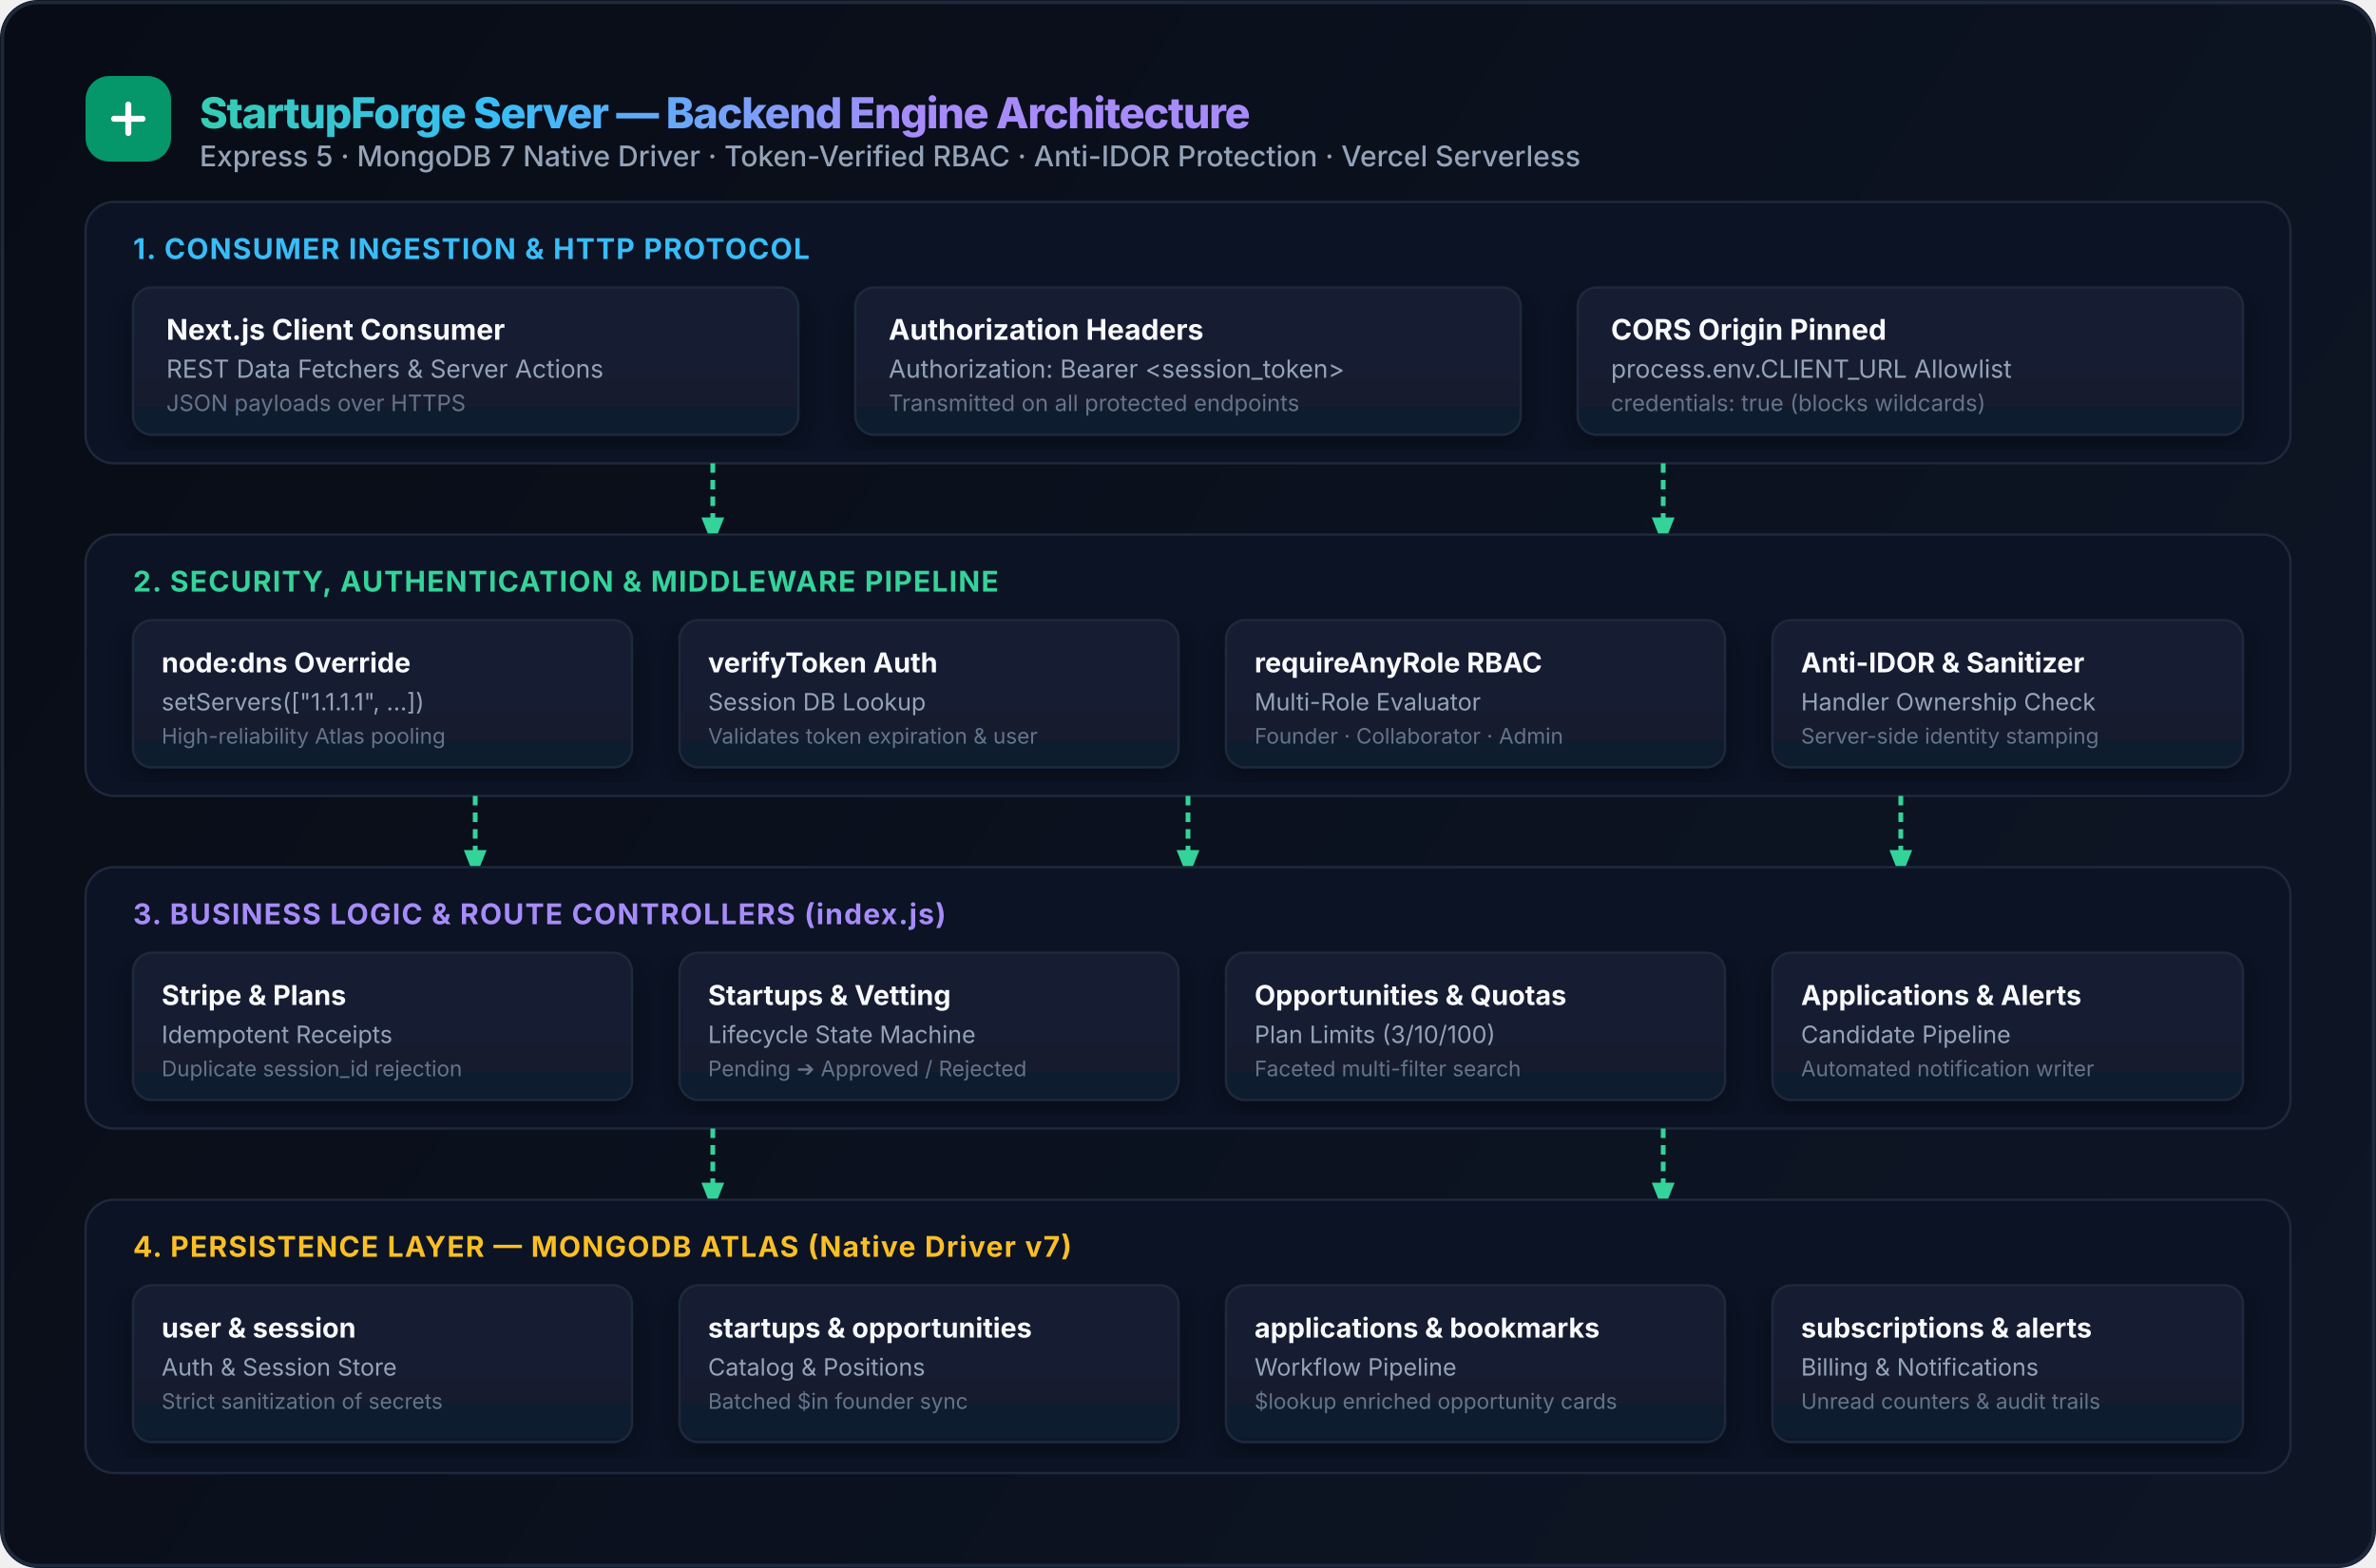
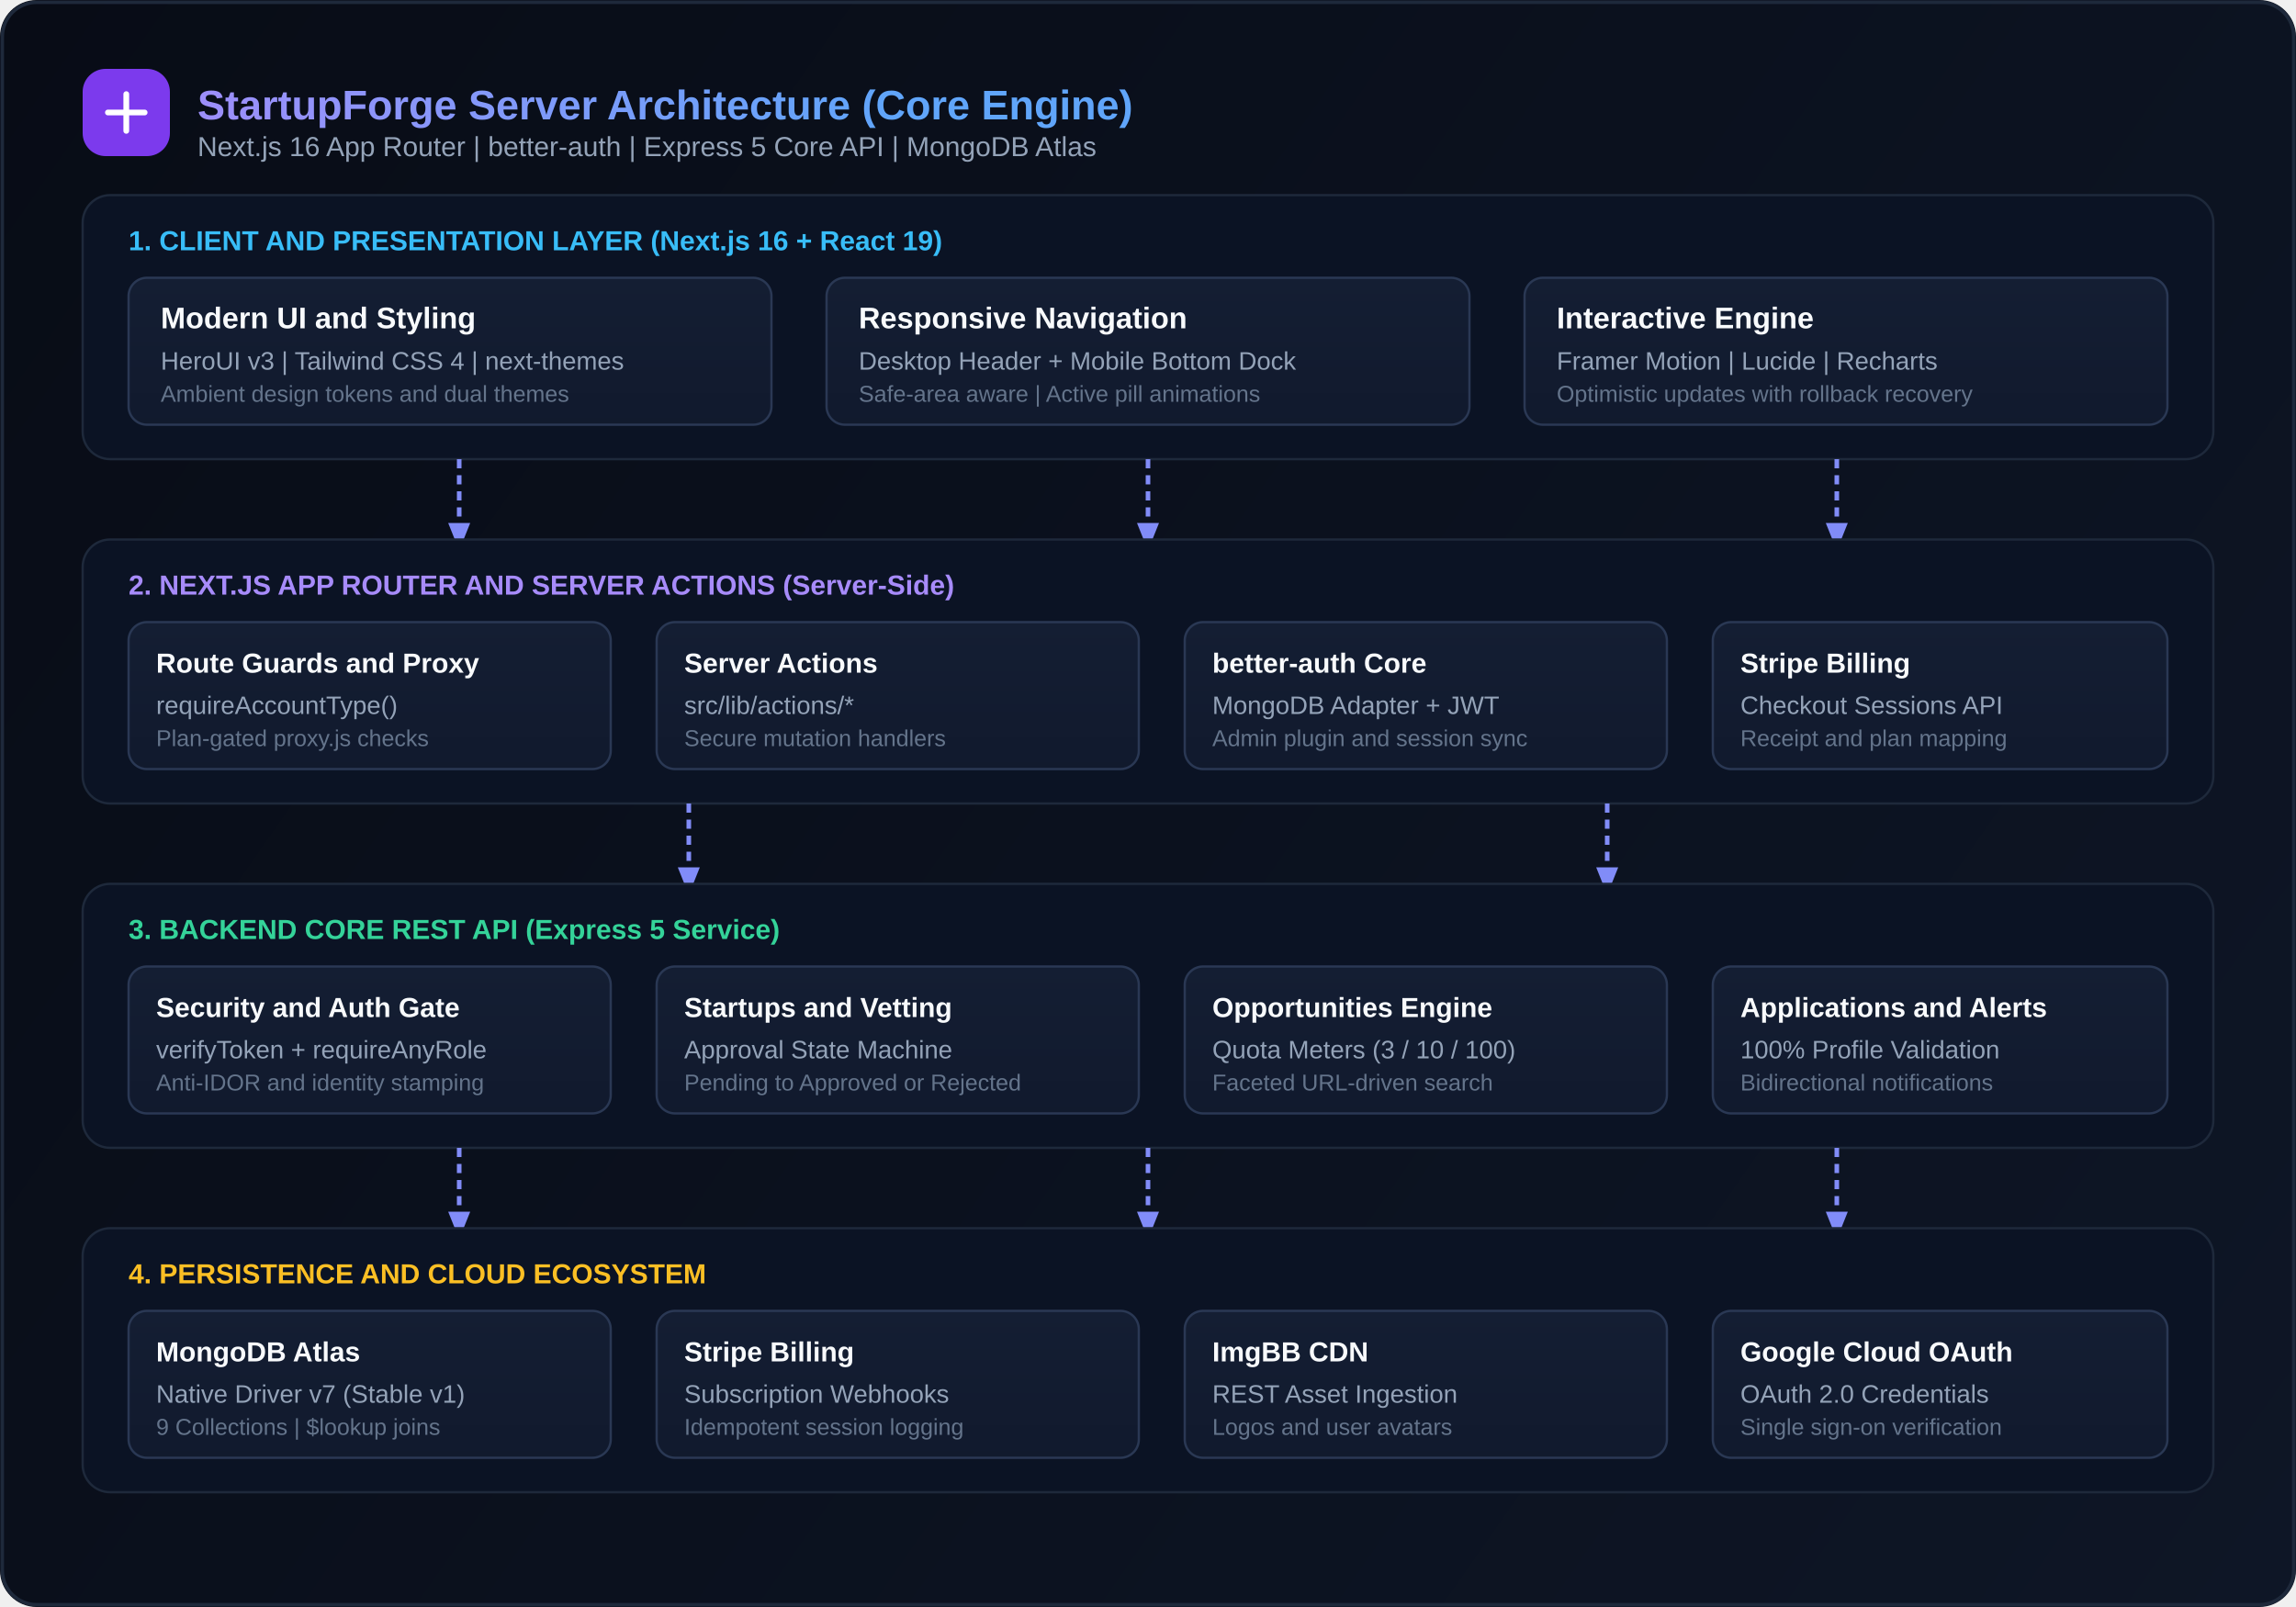
- <svg xmlns="http://www.w3.org/2000/svg" width="1000" height="660" viewBox="0 0 1000 660" fill="none" role="img" aria-label="StartupForge Server Architecture (Dark Mode)">
+ <svg xmlns="http://www.w3.org/2000/svg" width="1000" height="700" viewBox="0 0 1000 700" fill="none" role="img" aria-label="StartupForge Client Architecture Dark Mode">
  <defs>
-     <linearGradient id="srvBgDark" x1="0" y1="0" x2="1000" y2="660" gradientUnits="userSpaceOnUse">
+     <linearGradient id="bgGradD" x1="0" y1="0" x2="1000" y2="700" gradientUnits="userSpaceOnUse">
      <stop stop-color="#080C16" />
      <stop offset="1" stop-color="#0E1626" />
    </linearGradient>
-     <linearGradient id="srvHeaderGrad" x1="0" y1="0" x2="350" y2="0" gradientUnits="userSpaceOnUse">
-       <stop stop-color="#34D399" />
-       <stop offset="0.5" stop-color="#38BDF8" />
-       <stop offset="1" stop-color="#A78BFA" />
+     <linearGradient id="headerGradD" x1="0" y1="0" x2="350" y2="0" gradientUnits="userSpaceOnUse">
+       <stop stop-color="#A78BFA" />
+       <stop offset="1" stop-color="#60A5FA" />
    </linearGradient>
-     <linearGradient id="srvCardDark" x1="0" y1="0" x2="0" y2="100" gradientUnits="userSpaceOnUse">
+     <linearGradient id="cardGradD" x1="0" y1="0" x2="0" y2="100" gradientUnits="userSpaceOnUse">
      <stop stop-color="#141E33" />
      <stop offset="1" stop-color="#0F172A" />
    </linearGradient>
-     <filter id="srvShadow" x="-5%" y="-5%" width="110%" height="115%">
-       <feDropShadow dx="0" dy="4" stdDeviation="6" flood-color="#000000" flood-opacity="0.4" />
-     </filter>
-     <marker id="srvArrow" viewBox="0 0 10 10" refX="6" refY="5" markerWidth="6" markerHeight="6" orient="auto-start-reverse">
-       <path d="M 0 1 L 10 5 L 0 9 z" fill="#34D399" />
+     <marker id="arrowD" viewBox="0 0 10 10" refX="6" refY="5" markerWidth="6" markerHeight="6" orient="auto-start-reverse">
+       <path d="M 0 1 L 10 5 L 0 9 z" fill="#818CF8" />
    </marker>
  </defs>
-   <rect width="1000" height="660" rx="16" fill="url(#srvBgDark)" />
-   <rect x="1" y="1" width="998" height="658" rx="15" stroke="#1E293B" stroke-width="1.5" />
-   <g transform="translate(36, 32)">
-     <rect x="0" y="0" width="36" height="36" rx="10" fill="#059669" />
-     <path d="M12 18 h12 M18 12 v12" stroke="#FFFFFF" stroke-width="2.5" stroke-linecap="round" />
-     <text x="48" y="22" font-family="system-ui, -apple-system, sans-serif" font-size="18" font-weight="800" fill="url(#srvHeaderGrad)" letter-spacing="-0.5">
-       StartupForge Server — Backend Engine Architecture
+   <rect width="1000" height="700" rx="16" fill="url(#bgGradD)" />
+   <rect x="1" y="1" width="998" height="698" rx="15" stroke="#1E293B" stroke-width="1.5" />
+   <g transform="translate(36, 30)">
+     <rect x="0" y="0" width="38" height="38" rx="10" fill="#7C3AED" />
+     <path d="M19 11 v16 M11 19 h16" stroke="#FFFFFF" stroke-width="2.5" stroke-linecap="round" />
+     <text x="50" y="22" font-family="Arial, Helvetica, sans-serif" font-size="18" font-weight="bold" fill="url(#headerGradD)">
+       StartupForge Server Architecture (Core Engine)
    </text>
-     <text x="48" y="38" font-family="system-ui, -apple-system, sans-serif" font-size="12" font-weight="500" fill="#94A3B8">
-       Express 5 · MongoDB 7 Native Driver · Token-Verified RBAC · Anti-IDOR Protection · Vercel Serverless
+     <text x="50" y="38" font-family="Arial, Helvetica, sans-serif" font-size="12" font-weight="normal" fill="#94A3B8">
+       Next.js 16 App Router | better-auth | Express 5 Core API | MongoDB Atlas
    </text>
  </g>
  <g transform="translate(36, 85)">
-     <rect width="928" height="110" rx="12" fill="#0B1324" stroke="#1E293B" stroke-width="1" />
-     <text x="20" y="24" font-family="system-ui, -apple-system, sans-serif" font-size="12" font-weight="700" fill="#38BDF8" letter-spacing="0.5">
-       1. CONSUMER INGESTION &amp; HTTP PROTOCOL
+     <rect width="928" height="115" rx="12" fill="#0B1324" stroke="#1E293B" stroke-width="1" />
+     <text x="20" y="24" font-family="Arial, Helvetica, sans-serif" font-size="12" font-weight="bold" fill="#38BDF8">
+       1. CLIENT AND PRESENTATION LAYER (Next.js 16 + React 19)
    </text>
    <g transform="translate(20, 36)">
-       <rect width="280" height="62" rx="8" fill="url(#srvCardDark)" stroke="#1E293B" filter="url(#srvShadow)" />
-       <text x="14" y="22" font-family="system-ui, -apple-system, sans-serif" font-size="12" font-weight="700" fill="#F8FAFC">Next.js Client Consumer</text>
-       <text x="14" y="38" font-family="system-ui, -apple-system, sans-serif" font-size="10.5" fill="#94A3B8">REST Data Fetchers &amp; Server Actions</text>
-       <text x="14" y="52" font-family="system-ui, -apple-system, sans-serif" font-size="9.5" fill="#64748B">JSON payloads over HTTPS</text>
+       <rect width="280" height="64" rx="8" fill="url(#cardGradD)" stroke="#2A3854" />
+       <text x="14" y="22" font-family="Arial, Helvetica, sans-serif" font-size="13" font-weight="bold" fill="#F8FAFC">Modern UI and Styling</text>
+       <text x="14" y="40" font-family="Arial, Helvetica, sans-serif" font-size="11" fill="#94A3B8">HeroUI v3 | Tailwind CSS 4 | next-themes</text>
+       <text x="14" y="54" font-family="Arial, Helvetica, sans-serif" font-size="10" fill="#64748B">Ambient design tokens and dual themes</text>
    </g>
    <g transform="translate(324, 36)">
-       <rect width="280" height="62" rx="8" fill="url(#srvCardDark)" stroke="#1E293B" filter="url(#srvShadow)" />
-       <text x="14" y="22" font-family="system-ui, -apple-system, sans-serif" font-size="12" font-weight="700" fill="#F8FAFC">Authorization Headers</text>
-       <text x="14" y="38" font-family="system-ui, -apple-system, sans-serif" font-size="10.5" fill="#94A3B8">Authorization: Bearer &lt;session_token&gt;</text>
-       <text x="14" y="52" font-family="system-ui, -apple-system, sans-serif" font-size="9.5" fill="#64748B">Transmitted on all protected endpoints</text>
+       <rect width="280" height="64" rx="8" fill="url(#cardGradD)" stroke="#2A3854" />
+       <text x="14" y="22" font-family="Arial, Helvetica, sans-serif" font-size="13" font-weight="bold" fill="#F8FAFC">Responsive Navigation</text>
+       <text x="14" y="40" font-family="Arial, Helvetica, sans-serif" font-size="11" fill="#94A3B8">Desktop Header + Mobile Bottom Dock</text>
+       <text x="14" y="54" font-family="Arial, Helvetica, sans-serif" font-size="10" fill="#64748B">Safe-area aware | Active pill animations</text>
    </g>
    <g transform="translate(628, 36)">
-       <rect width="280" height="62" rx="8" fill="url(#srvCardDark)" stroke="#1E293B" filter="url(#srvShadow)" />
-       <text x="14" y="22" font-family="system-ui, -apple-system, sans-serif" font-size="12" font-weight="700" fill="#F8FAFC">CORS Origin Pinned</text>
-       <text x="14" y="38" font-family="system-ui, -apple-system, sans-serif" font-size="10.5" fill="#94A3B8">process.env.CLIENT_URL Allowlist</text>
-       <text x="14" y="52" font-family="system-ui, -apple-system, sans-serif" font-size="9.5" fill="#64748B">credentials: true (blocks wildcards)</text>
+       <rect width="280" height="64" rx="8" fill="url(#cardGradD)" stroke="#2A3854" />
+       <text x="14" y="22" font-family="Arial, Helvetica, sans-serif" font-size="13" font-weight="bold" fill="#F8FAFC">Interactive Engine</text>
+       <text x="14" y="40" font-family="Arial, Helvetica, sans-serif" font-size="11" fill="#94A3B8">Framer Motion | Lucide | Recharts</text>
+       <text x="14" y="54" font-family="Arial, Helvetica, sans-serif" font-size="10" fill="#64748B">Optimistic updates with rollback recovery</text>
    </g>
  </g>
-   <line x1="300" y1="195" x2="300" y2="225" stroke="#34D399" stroke-width="2" stroke-dasharray="4 3" marker-end="url(#srvArrow)" />
-   <line x1="700" y1="195" x2="700" y2="225" stroke="#34D399" stroke-width="2" stroke-dasharray="4 3" marker-end="url(#srvArrow)" />
-   <g transform="translate(36, 225)">
-     <rect width="928" height="110" rx="12" fill="#0B1324" stroke="#1E293B" stroke-width="1" />
-     <text x="20" y="24" font-family="system-ui, -apple-system, sans-serif" font-size="12" font-weight="700" fill="#34D399" letter-spacing="0.5">
-       2. SECURITY, AUTHENTICATION &amp; MIDDLEWARE PIPELINE
+   <line x1="200" y1="200" x2="200" y2="235" stroke="#818CF8" stroke-width="2" stroke-dasharray="4 3" marker-end="url(#arrowD)" />
+   <line x1="500" y1="200" x2="500" y2="235" stroke="#818CF8" stroke-width="2" stroke-dasharray="4 3" marker-end="url(#arrowD)" />
+   <line x1="800" y1="200" x2="800" y2="235" stroke="#818CF8" stroke-width="2" stroke-dasharray="4 3" marker-end="url(#arrowD)" />
+   <g transform="translate(36, 235)">
+     <rect width="928" height="115" rx="12" fill="#0B1324" stroke="#1E293B" stroke-width="1" />
+     <text x="20" y="24" font-family="Arial, Helvetica, sans-serif" font-size="12" font-weight="bold" fill="#A78BFA">
+       2. NEXT.JS APP ROUTER AND SERVER ACTIONS (Server-Side)
    </text>
    <g transform="translate(20, 36)">
-       <rect width="210" height="62" rx="8" fill="url(#srvCardDark)" stroke="#1E293B" filter="url(#srvShadow)" />
-       <text x="12" y="22" font-family="system-ui, -apple-system, sans-serif" font-size="11.5" font-weight="700" fill="#F8FAFC">node:dns Override</text>
-       <text x="12" y="38" font-family="system-ui, -apple-system, sans-serif" font-size="10" fill="#94A3B8">setServers(["1.1.1.1", ...])</text>
-       <text x="12" y="52" font-family="system-ui, -apple-system, sans-serif" font-size="9" fill="#64748B">High-reliability Atlas pooling</text>
+       <rect width="210" height="64" rx="8" fill="url(#cardGradD)" stroke="#2A3854" />
+       <text x="12" y="22" font-family="Arial, Helvetica, sans-serif" font-size="12" font-weight="bold" fill="#F8FAFC">Route Guards and Proxy</text>
+       <text x="12" y="40" font-family="Arial, Helvetica, sans-serif" font-size="11" fill="#94A3B8">requireAccountType()</text>
+       <text x="12" y="54" font-family="Arial, Helvetica, sans-serif" font-size="10" fill="#64748B">Plan-gated proxy.js checks</text>
    </g>
    <g transform="translate(250, 36)">
-       <rect width="210" height="62" rx="8" fill="url(#srvCardDark)" stroke="#1E293B" filter="url(#srvShadow)" />
-       <text x="12" y="22" font-family="system-ui, -apple-system, sans-serif" font-size="11.5" font-weight="700" fill="#F8FAFC">verifyToken Auth</text>
-       <text x="12" y="38" font-family="system-ui, -apple-system, sans-serif" font-size="10" fill="#94A3B8">Session DB Lookup</text>
-       <text x="12" y="52" font-family="system-ui, -apple-system, sans-serif" font-size="9" fill="#64748B">Validates token expiration &amp; user</text>
+       <rect width="210" height="64" rx="8" fill="url(#cardGradD)" stroke="#2A3854" />
+       <text x="12" y="22" font-family="Arial, Helvetica, sans-serif" font-size="12" font-weight="bold" fill="#F8FAFC">Server Actions</text>
+       <text x="12" y="40" font-family="Arial, Helvetica, sans-serif" font-size="11" fill="#94A3B8">src/lib/actions/*</text>
+       <text x="12" y="54" font-family="Arial, Helvetica, sans-serif" font-size="10" fill="#64748B">Secure mutation handlers</text>
    </g>
    <g transform="translate(480, 36)">
-       <rect width="210" height="62" rx="8" fill="url(#srvCardDark)" stroke="#1E293B" filter="url(#srvShadow)" />
-       <text x="12" y="22" font-family="system-ui, -apple-system, sans-serif" font-size="11.5" font-weight="700" fill="#F8FAFC">requireAnyRole RBAC</text>
-       <text x="12" y="38" font-family="system-ui, -apple-system, sans-serif" font-size="10" fill="#94A3B8">Multi-Role Evaluator</text>
-       <text x="12" y="52" font-family="system-ui, -apple-system, sans-serif" font-size="9" fill="#64748B">Founder · Collaborator · Admin</text>
+       <rect width="210" height="64" rx="8" fill="url(#cardGradD)" stroke="#2A3854" />
+       <text x="12" y="22" font-family="Arial, Helvetica, sans-serif" font-size="12" font-weight="bold" fill="#F8FAFC">better-auth Core</text>
+       <text x="12" y="40" font-family="Arial, Helvetica, sans-serif" font-size="11" fill="#94A3B8">MongoDB Adapter + JWT</text>
+       <text x="12" y="54" font-family="Arial, Helvetica, sans-serif" font-size="10" fill="#64748B">Admin plugin and session sync</text>
    </g>
    <g transform="translate(710, 36)">
-       <rect width="198" height="62" rx="8" fill="url(#srvCardDark)" stroke="#1E293B" filter="url(#srvShadow)" />
-       <text x="12" y="22" font-family="system-ui, -apple-system, sans-serif" font-size="11.5" font-weight="700" fill="#F8FAFC">Anti-IDOR &amp; Sanitizer</text>
-       <text x="12" y="38" font-family="system-ui, -apple-system, sans-serif" font-size="10" fill="#94A3B8">Handler Ownership Check</text>
-       <text x="12" y="52" font-family="system-ui, -apple-system, sans-serif" font-size="9" fill="#64748B">Server-side identity stamping</text>
+       <rect width="198" height="64" rx="8" fill="url(#cardGradD)" stroke="#2A3854" />
+       <text x="12" y="22" font-family="Arial, Helvetica, sans-serif" font-size="12" font-weight="bold" fill="#F8FAFC">Stripe Billing</text>
+       <text x="12" y="40" font-family="Arial, Helvetica, sans-serif" font-size="11" fill="#94A3B8">Checkout Sessions API</text>
+       <text x="12" y="54" font-family="Arial, Helvetica, sans-serif" font-size="10" fill="#64748B">Receipt and plan mapping</text>
    </g>
  </g>
-   <line x1="200" y1="335" x2="200" y2="365" stroke="#34D399" stroke-width="2" stroke-dasharray="4 3" marker-end="url(#srvArrow)" />
-   <line x1="500" y1="335" x2="500" y2="365" stroke="#34D399" stroke-width="2" stroke-dasharray="4 3" marker-end="url(#srvArrow)" />
-   <line x1="800" y1="335" x2="800" y2="365" stroke="#34D399" stroke-width="2" stroke-dasharray="4 3" marker-end="url(#srvArrow)" />
-   <g transform="translate(36, 365)">
-     <rect width="928" height="110" rx="12" fill="#0B1324" stroke="#1E293B" stroke-width="1" />
-     <text x="20" y="24" font-family="system-ui, -apple-system, sans-serif" font-size="12" font-weight="700" fill="#A78BFA" letter-spacing="0.5">
-       3. BUSINESS LOGIC &amp; ROUTE CONTROLLERS (index.js)
+   <line x1="300" y1="350" x2="300" y2="385" stroke="#818CF8" stroke-width="2" stroke-dasharray="4 3" marker-end="url(#arrowD)" />
+   <line x1="700" y1="350" x2="700" y2="385" stroke="#818CF8" stroke-width="2" stroke-dasharray="4 3" marker-end="url(#arrowD)" />
+   <g transform="translate(36, 385)">
+     <rect width="928" height="115" rx="12" fill="#0B1324" stroke="#1E293B" stroke-width="1" />
+     <text x="20" y="24" font-family="Arial, Helvetica, sans-serif" font-size="12" font-weight="bold" fill="#34D399">
+       3. BACKEND CORE REST API (Express 5 Service)
    </text>
    <g transform="translate(20, 36)">
-       <rect width="210" height="62" rx="8" fill="url(#srvCardDark)" stroke="#1E293B" filter="url(#srvShadow)" />
-       <text x="12" y="22" font-family="system-ui, -apple-system, sans-serif" font-size="11.5" font-weight="700" fill="#F8FAFC">Stripe &amp; Plans</text>
-       <text x="12" y="38" font-family="system-ui, -apple-system, sans-serif" font-size="10" fill="#94A3B8">Idempotent Receipts</text>
-       <text x="12" y="52" font-family="system-ui, -apple-system, sans-serif" font-size="9" fill="#64748B">Duplicate session_id rejection</text>
+       <rect width="210" height="64" rx="8" fill="url(#cardGradD)" stroke="#2A3854" />
+       <text x="12" y="22" font-family="Arial, Helvetica, sans-serif" font-size="12" font-weight="bold" fill="#F8FAFC">Security and Auth Gate</text>
+       <text x="12" y="40" font-family="Arial, Helvetica, sans-serif" font-size="11" fill="#94A3B8">verifyToken + requireAnyRole</text>
+       <text x="12" y="54" font-family="Arial, Helvetica, sans-serif" font-size="10" fill="#64748B">Anti-IDOR and identity stamping</text>
    </g>
    <g transform="translate(250, 36)">
-       <rect width="210" height="62" rx="8" fill="url(#srvCardDark)" stroke="#1E293B" filter="url(#srvShadow)" />
-       <text x="12" y="22" font-family="system-ui, -apple-system, sans-serif" font-size="11.5" font-weight="700" fill="#F8FAFC">Startups &amp; Vetting</text>
-       <text x="12" y="38" font-family="system-ui, -apple-system, sans-serif" font-size="10" fill="#94A3B8">Lifecycle State Machine</text>
-       <text x="12" y="52" font-family="system-ui, -apple-system, sans-serif" font-size="9" fill="#64748B">Pending ➔ Approved / Rejected</text>
+       <rect width="210" height="64" rx="8" fill="url(#cardGradD)" stroke="#2A3854" />
+       <text x="12" y="22" font-family="Arial, Helvetica, sans-serif" font-size="12" font-weight="bold" fill="#F8FAFC">Startups and Vetting</text>
+       <text x="12" y="40" font-family="Arial, Helvetica, sans-serif" font-size="11" fill="#94A3B8">Approval State Machine</text>
+       <text x="12" y="54" font-family="Arial, Helvetica, sans-serif" font-size="10" fill="#64748B">Pending to Approved or Rejected</text>
    </g>
    <g transform="translate(480, 36)">
-       <rect width="210" height="62" rx="8" fill="url(#srvCardDark)" stroke="#1E293B" filter="url(#srvShadow)" />
-       <text x="12" y="22" font-family="system-ui, -apple-system, sans-serif" font-size="11.5" font-weight="700" fill="#F8FAFC">Opportunities &amp; Quotas</text>
-       <text x="12" y="38" font-family="system-ui, -apple-system, sans-serif" font-size="10" fill="#94A3B8">Plan Limits (3/10/100)</text>
-       <text x="12" y="52" font-family="system-ui, -apple-system, sans-serif" font-size="9" fill="#64748B">Faceted multi-filter search</text>
+       <rect width="210" height="64" rx="8" fill="url(#cardGradD)" stroke="#2A3854" />
+       <text x="12" y="22" font-family="Arial, Helvetica, sans-serif" font-size="12" font-weight="bold" fill="#F8FAFC">Opportunities Engine</text>
+       <text x="12" y="40" font-family="Arial, Helvetica, sans-serif" font-size="11" fill="#94A3B8">Quota Meters (3 / 10 / 100)</text>
+       <text x="12" y="54" font-family="Arial, Helvetica, sans-serif" font-size="10" fill="#64748B">Faceted URL-driven search</text>
    </g>
    <g transform="translate(710, 36)">
-       <rect width="198" height="62" rx="8" fill="url(#srvCardDark)" stroke="#1E293B" filter="url(#srvShadow)" />
-       <text x="12" y="22" font-family="system-ui, -apple-system, sans-serif" font-size="11.5" font-weight="700" fill="#F8FAFC">Applications &amp; Alerts</text>
-       <text x="12" y="38" font-family="system-ui, -apple-system, sans-serif" font-size="10" fill="#94A3B8">Candidate Pipeline</text>
-       <text x="12" y="52" font-family="system-ui, -apple-system, sans-serif" font-size="9" fill="#64748B">Automated notification writer</text>
+       <rect width="198" height="64" rx="8" fill="url(#cardGradD)" stroke="#2A3854" />
+       <text x="12" y="22" font-family="Arial, Helvetica, sans-serif" font-size="12" font-weight="bold" fill="#F8FAFC">Applications and Alerts</text>
+       <text x="12" y="40" font-family="Arial, Helvetica, sans-serif" font-size="11" fill="#94A3B8">100% Profile Validation</text>
+       <text x="12" y="54" font-family="Arial, Helvetica, sans-serif" font-size="10" fill="#64748B">Bidirectional notifications</text>
    </g>
  </g>
-   <line x1="300" y1="475" x2="300" y2="505" stroke="#34D399" stroke-width="2" stroke-dasharray="4 3" marker-end="url(#srvArrow)" />
-   <line x1="700" y1="475" x2="700" y2="505" stroke="#34D399" stroke-width="2" stroke-dasharray="4 3" marker-end="url(#srvArrow)" />
-   <g transform="translate(36, 505)">
+   <line x1="200" y1="500" x2="200" y2="535" stroke="#818CF8" stroke-width="2" stroke-dasharray="4 3" marker-end="url(#arrowD)" />
+   <line x1="500" y1="500" x2="500" y2="535" stroke="#818CF8" stroke-width="2" stroke-dasharray="4 3" marker-end="url(#arrowD)" />
+   <line x1="800" y1="500" x2="800" y2="535" stroke="#818CF8" stroke-width="2" stroke-dasharray="4 3" marker-end="url(#arrowD)" />
+   <g transform="translate(36, 535)">
    <rect width="928" height="115" rx="12" fill="#0B1324" stroke="#1E293B" stroke-width="1" />
-     <text x="20" y="24" font-family="system-ui, -apple-system, sans-serif" font-size="12" font-weight="700" fill="#FBBF24" letter-spacing="0.5">
-       4. PERSISTENCE LAYER — MONGODB ATLAS (Native Driver v7)
+     <text x="20" y="24" font-family="Arial, Helvetica, sans-serif" font-size="12" font-weight="bold" fill="#FBBF24">
+       4. PERSISTENCE AND CLOUD ECOSYSTEM
    </text>
    <g transform="translate(20, 36)">
-       <rect width="210" height="66" rx="8" fill="url(#srvCardDark)" stroke="#1E293B" filter="url(#srvShadow)" />
-       <text x="12" y="22" font-family="system-ui, -apple-system, sans-serif" font-size="11.5" font-weight="700" fill="#F8FAFC">user &amp; session</text>
-       <text x="12" y="38" font-family="system-ui, -apple-system, sans-serif" font-size="10" fill="#94A3B8">Auth &amp; Session Store</text>
-       <text x="12" y="52" font-family="system-ui, -apple-system, sans-serif" font-size="9" fill="#64748B">Strict sanitization of secrets</text>
+       <rect width="210" height="64" rx="8" fill="url(#cardGradD)" stroke="#2A3854" />
+       <text x="12" y="22" font-family="Arial, Helvetica, sans-serif" font-size="12" font-weight="bold" fill="#F8FAFC">MongoDB Atlas</text>
+       <text x="12" y="40" font-family="Arial, Helvetica, sans-serif" font-size="11" fill="#94A3B8">Native Driver v7 (Stable v1)</text>
+       <text x="12" y="54" font-family="Arial, Helvetica, sans-serif" font-size="10" fill="#64748B">9 Collections | $lookup joins</text>
    </g>
    <g transform="translate(250, 36)">
-       <rect width="210" height="66" rx="8" fill="url(#srvCardDark)" stroke="#1E293B" filter="url(#srvShadow)" />
-       <text x="12" y="22" font-family="system-ui, -apple-system, sans-serif" font-size="11.5" font-weight="700" fill="#F8FAFC">startups &amp; opportunities</text>
-       <text x="12" y="38" font-family="system-ui, -apple-system, sans-serif" font-size="10" fill="#94A3B8">Catalog &amp; Positions</text>
-       <text x="12" y="52" font-family="system-ui, -apple-system, sans-serif" font-size="9" fill="#64748B">Batched $in founder sync</text>
+       <rect width="210" height="64" rx="8" fill="url(#cardGradD)" stroke="#2A3854" />
+       <text x="12" y="22" font-family="Arial, Helvetica, sans-serif" font-size="12" font-weight="bold" fill="#F8FAFC">Stripe Billing</text>
+       <text x="12" y="40" font-family="Arial, Helvetica, sans-serif" font-size="11" fill="#94A3B8">Subscription Webhooks</text>
+       <text x="12" y="54" font-family="Arial, Helvetica, sans-serif" font-size="10" fill="#64748B">Idempotent session logging</text>
    </g>
    <g transform="translate(480, 36)">
-       <rect width="210" height="66" rx="8" fill="url(#srvCardDark)" stroke="#1E293B" filter="url(#srvShadow)" />
-       <text x="12" y="22" font-family="system-ui, -apple-system, sans-serif" font-size="11.5" font-weight="700" fill="#F8FAFC">applications &amp; bookmarks</text>
-       <text x="12" y="38" font-family="system-ui, -apple-system, sans-serif" font-size="10" fill="#94A3B8">Workflow Pipeline</text>
-       <text x="12" y="52" font-family="system-ui, -apple-system, sans-serif" font-size="9" fill="#64748B">$lookup enriched opportunity cards</text>
+       <rect width="210" height="64" rx="8" fill="url(#cardGradD)" stroke="#2A3854" />
+       <text x="12" y="22" font-family="Arial, Helvetica, sans-serif" font-size="12" font-weight="bold" fill="#F8FAFC">ImgBB CDN</text>
+       <text x="12" y="40" font-family="Arial, Helvetica, sans-serif" font-size="11" fill="#94A3B8">REST Asset Ingestion</text>
+       <text x="12" y="54" font-family="Arial, Helvetica, sans-serif" font-size="10" fill="#64748B">Logos and user avatars</text>
    </g>
    <g transform="translate(710, 36)">
-       <rect width="198" height="66" rx="8" fill="url(#srvCardDark)" stroke="#1E293B" filter="url(#srvShadow)" />
-       <text x="12" y="22" font-family="system-ui, -apple-system, sans-serif" font-size="11.5" font-weight="700" fill="#F8FAFC">subscriptions &amp; alerts</text>
-       <text x="12" y="38" font-family="system-ui, -apple-system, sans-serif" font-size="10" fill="#94A3B8">Billing &amp; Notifications</text>
-       <text x="12" y="52" font-family="system-ui, -apple-system, sans-serif" font-size="9" fill="#64748B">Unread counters &amp; audit trails</text>
+       <rect width="198" height="64" rx="8" fill="url(#cardGradD)" stroke="#2A3854" />
+       <text x="12" y="22" font-family="Arial, Helvetica, sans-serif" font-size="12" font-weight="bold" fill="#F8FAFC">Google Cloud OAuth</text>
+       <text x="12" y="40" font-family="Arial, Helvetica, sans-serif" font-size="11" fill="#94A3B8">OAuth 2.0 Credentials</text>
+       <text x="12" y="54" font-family="Arial, Helvetica, sans-serif" font-size="10" fill="#64748B">Single sign-on verification</text>
    </g>
  </g>
</svg>
